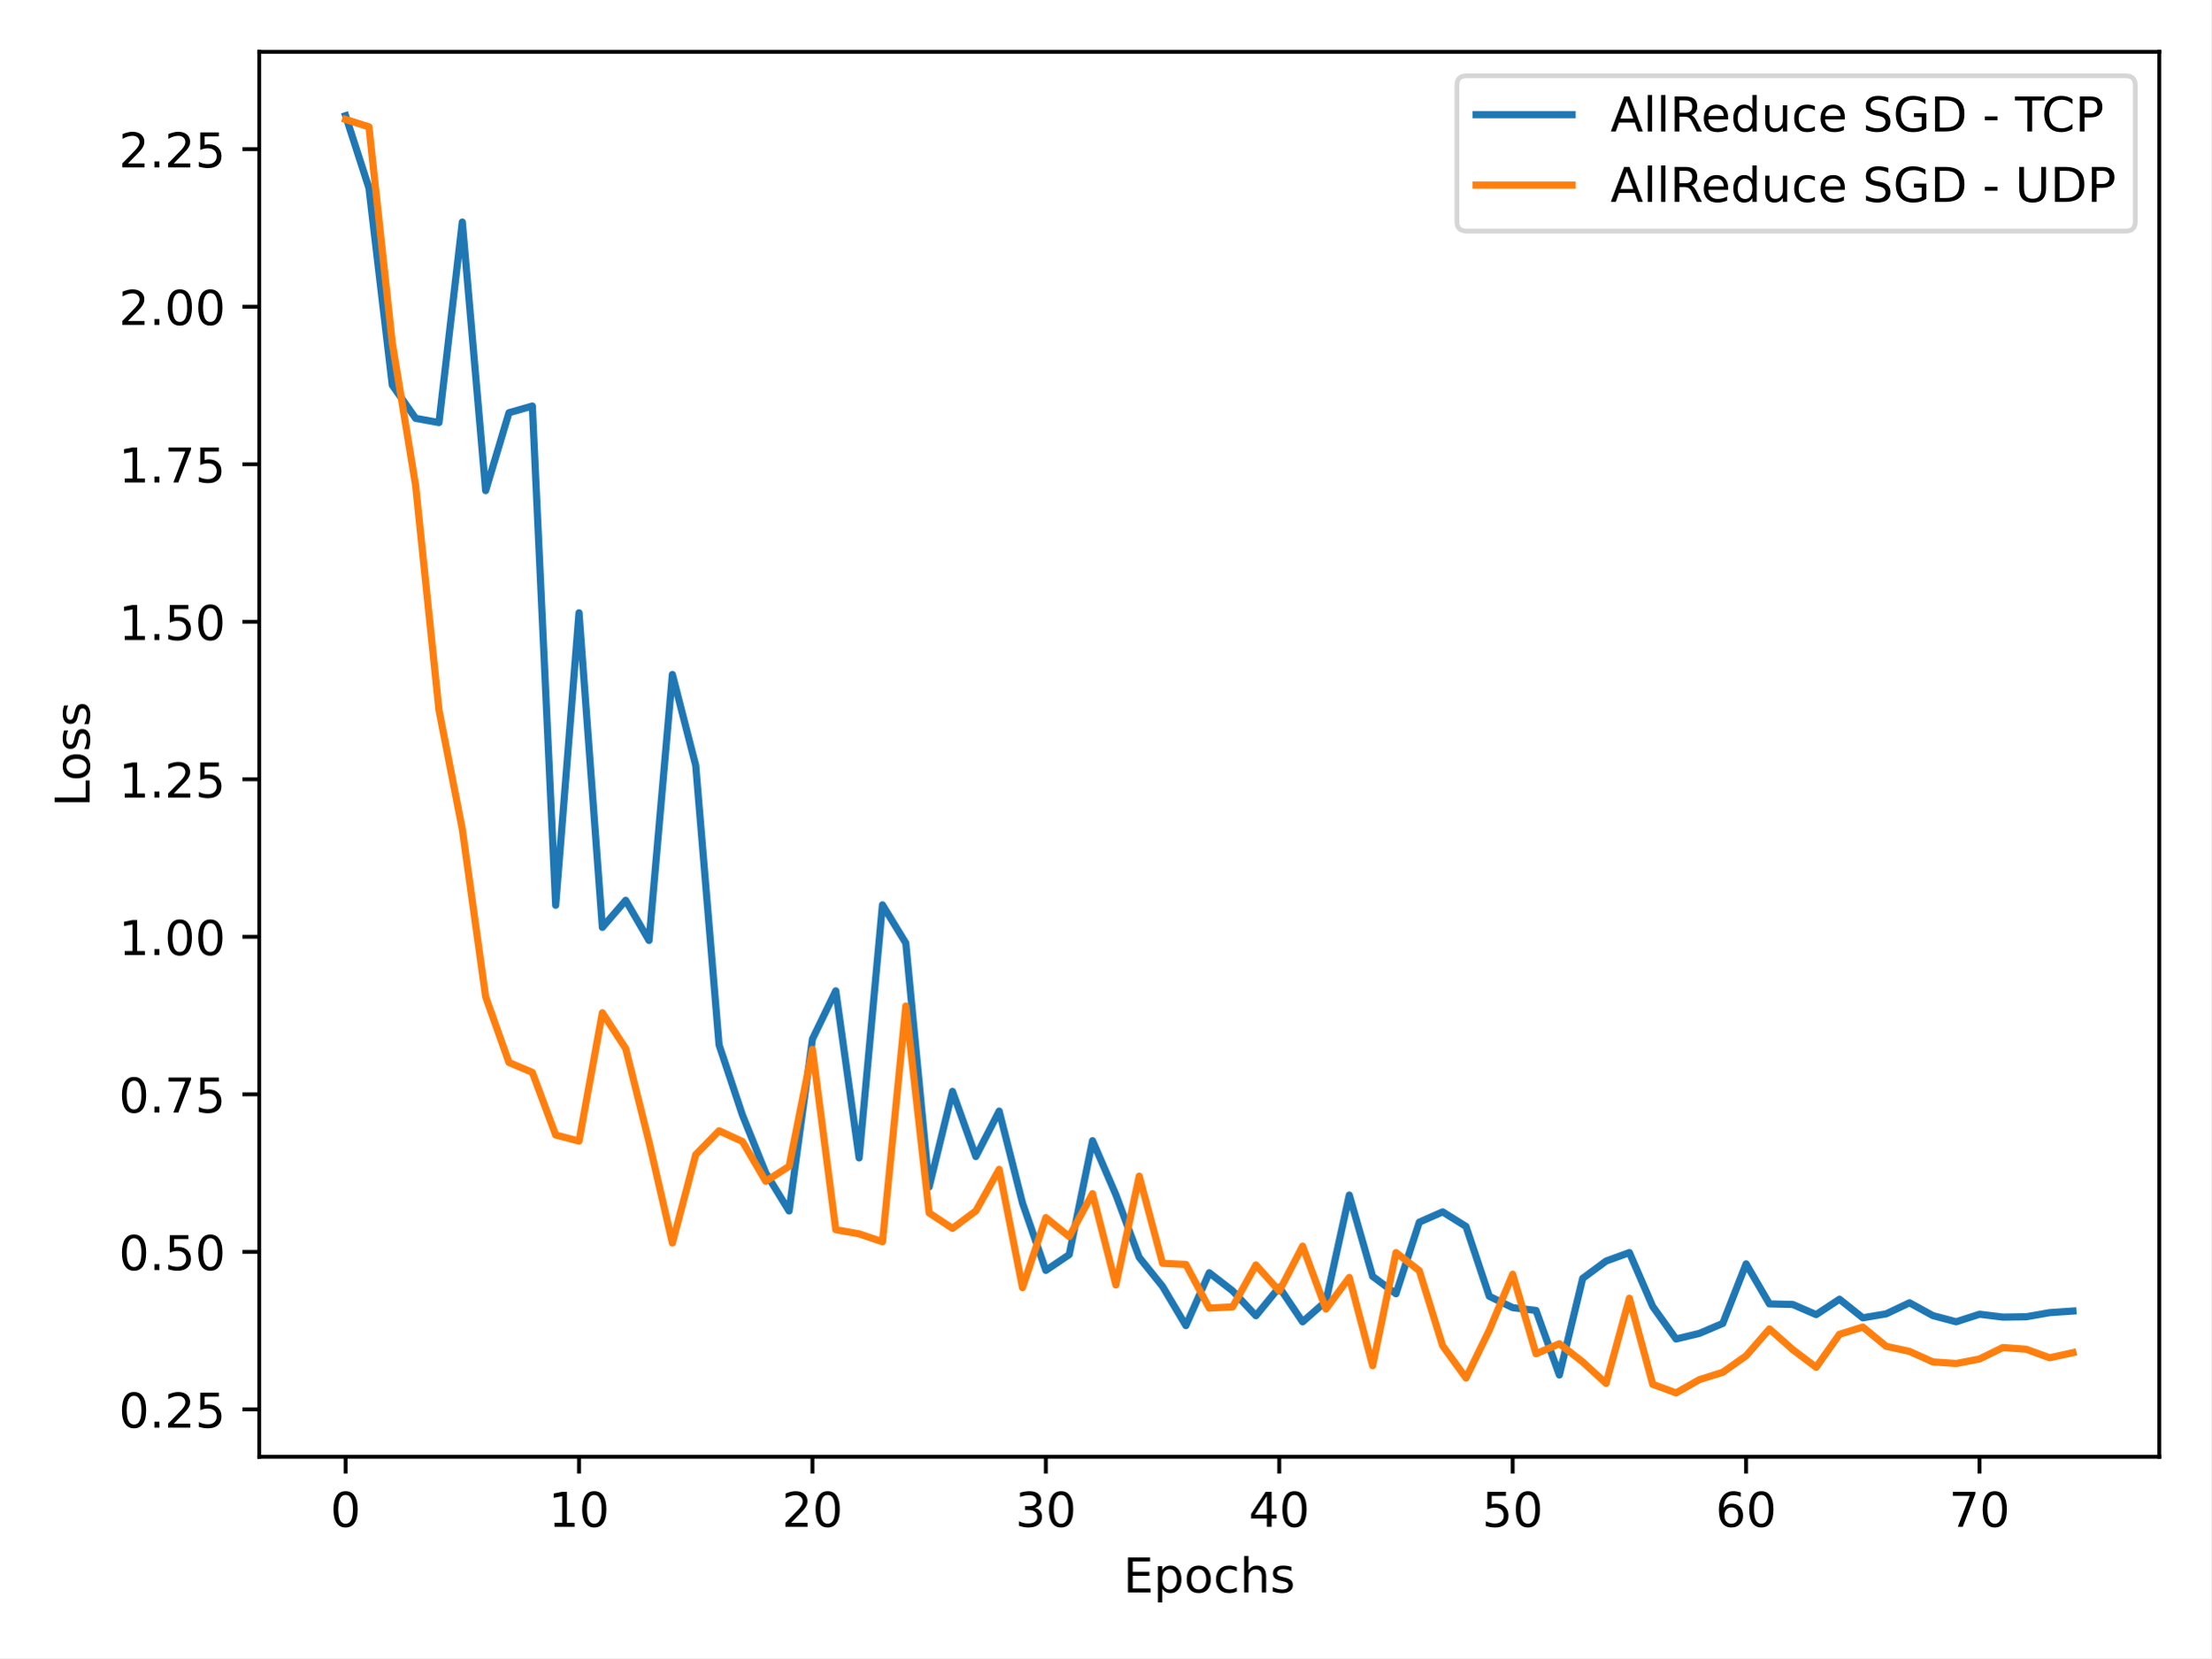
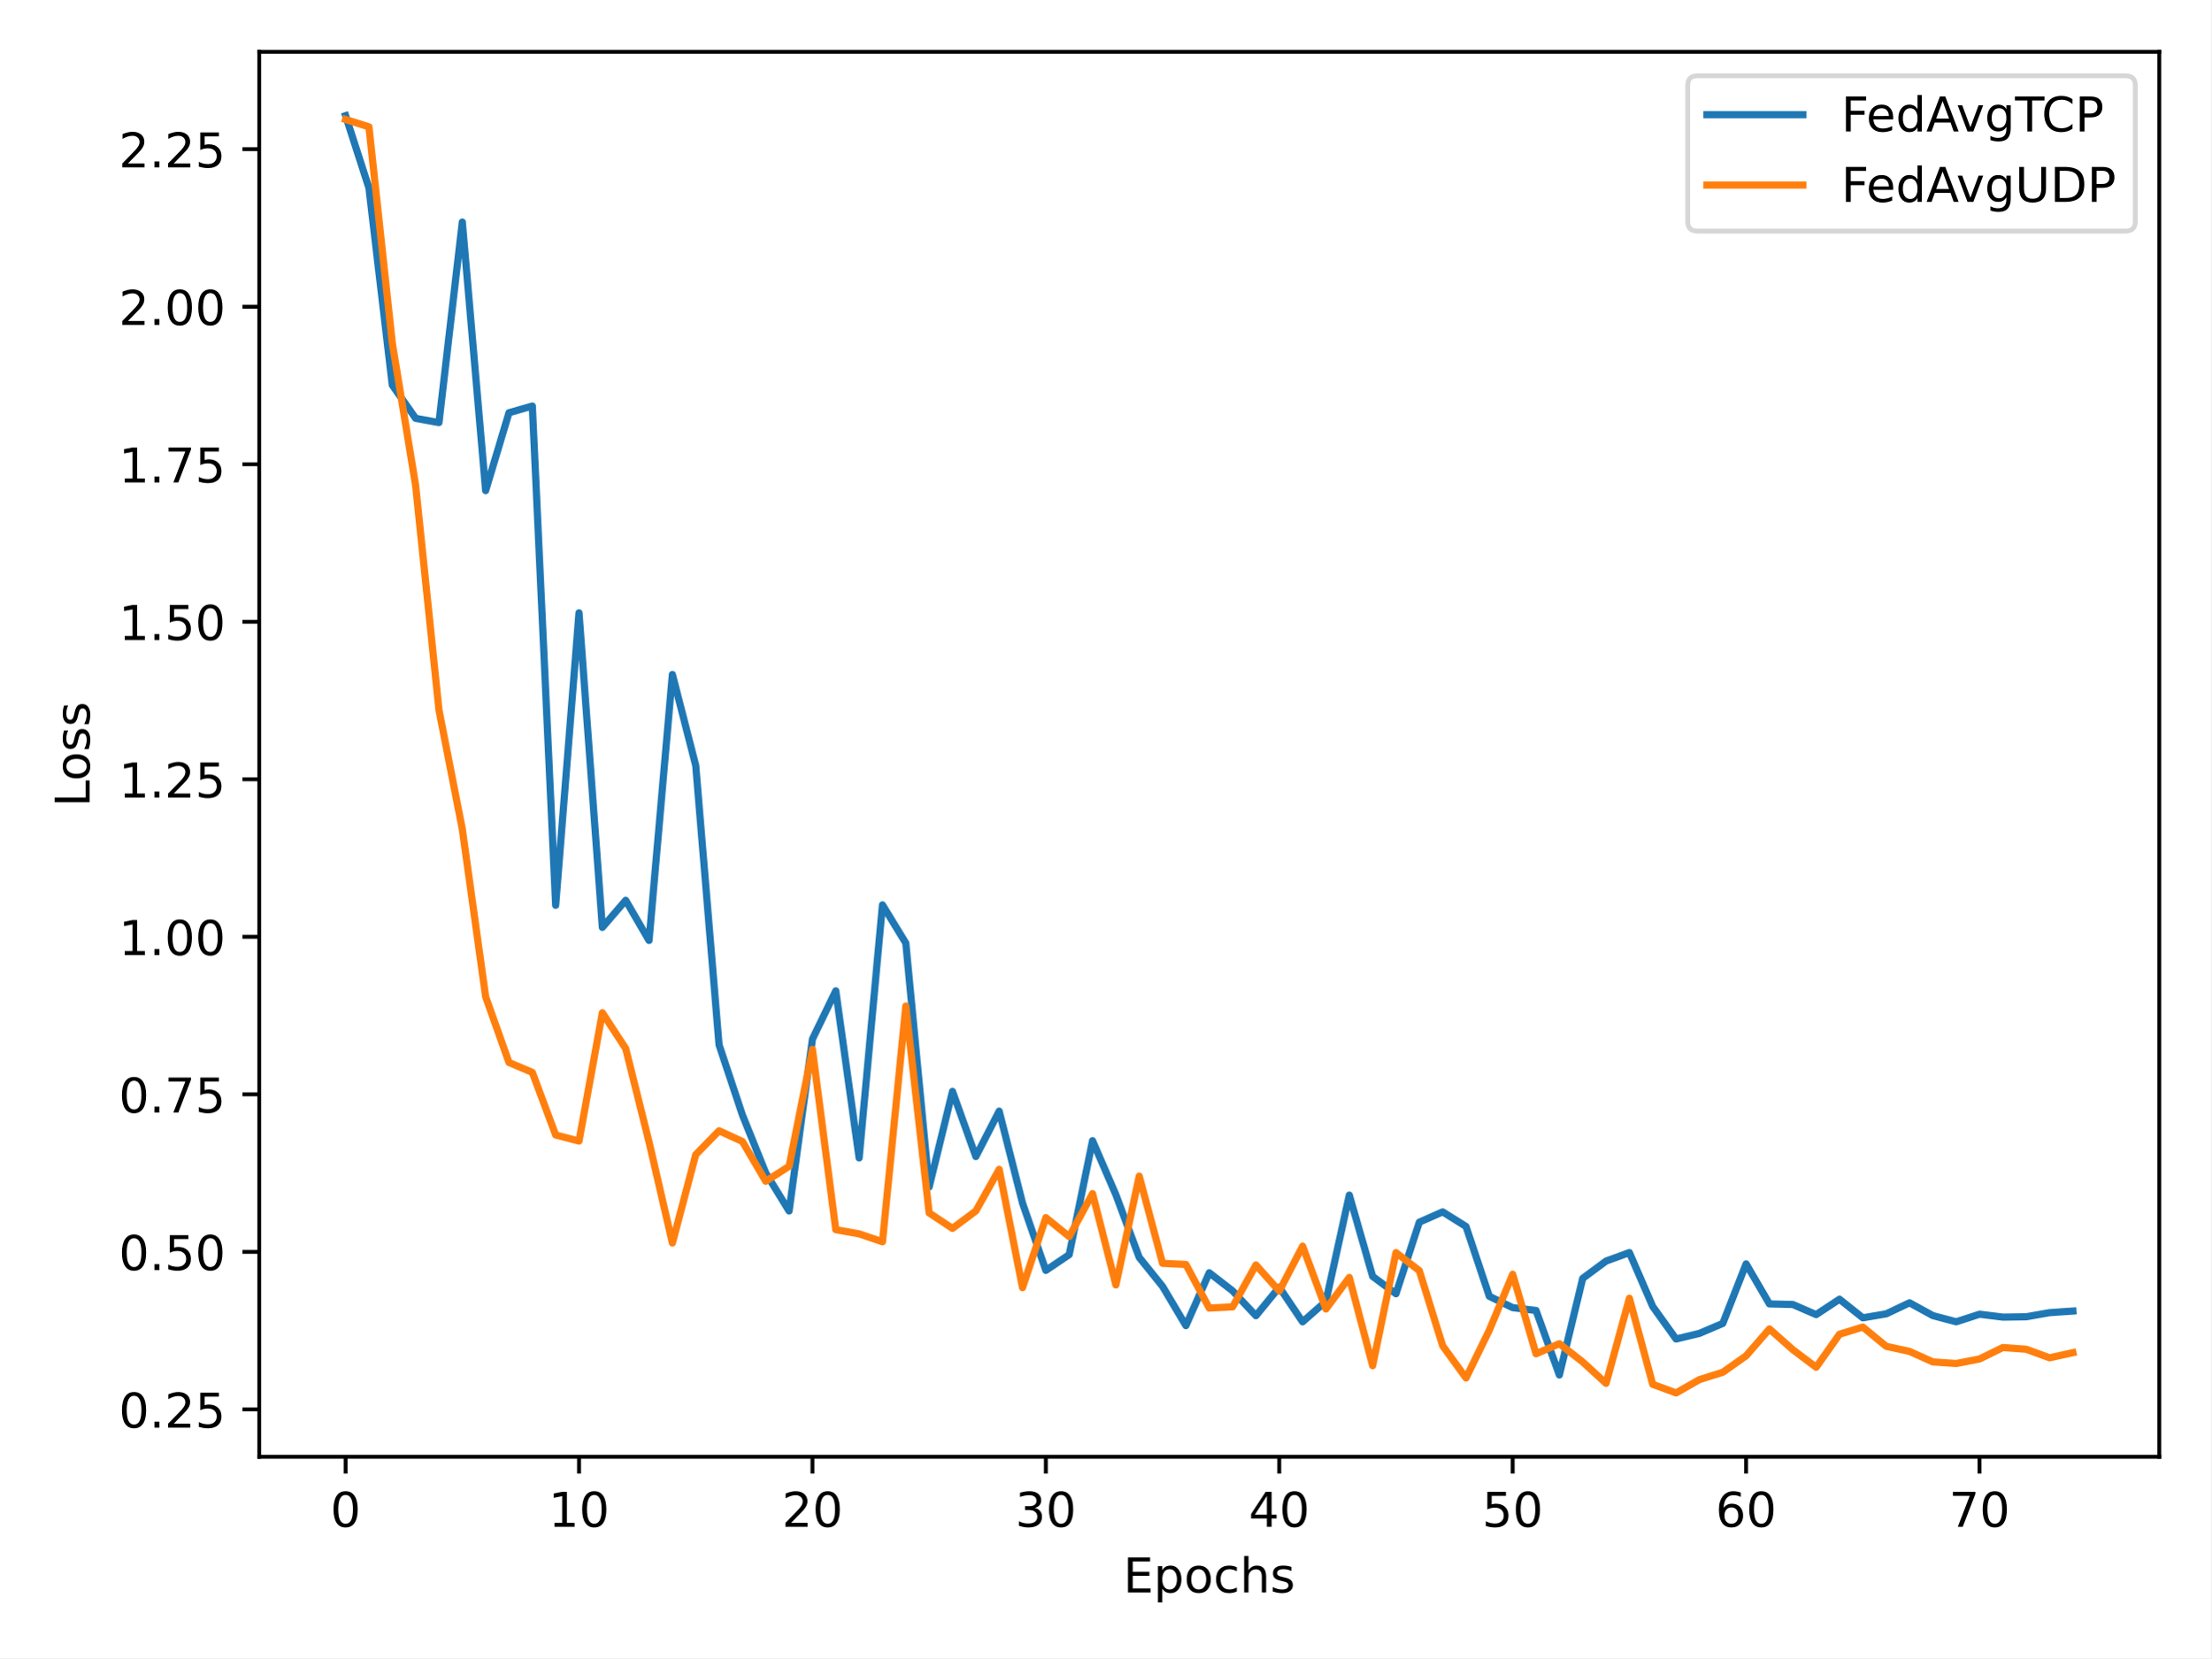
<svg xmlns="http://www.w3.org/2000/svg" xmlns:xlink="http://www.w3.org/1999/xlink" height="345.6pt" version="1.1" viewBox="0 0 460.8 345.6" width="460.8pt">
  <defs>
    <style type="text/css">*{stroke-linecap:butt;stroke-linejoin:round;}</style>
  </defs>
  <g id="figure_1">
    <g id="patch_1">
      <path d="M 0 345.6  L 460.8 345.6  L 460.8 0  L 0 0  z " style="fill:#ffffff;" />
    </g>
    <g id="axes_1">
      <g id="patch_2">
        <path d="M 54.02 303.64  L 450 303.64  L 450 10.8  L 54.02 10.8  z " style="fill:#ffffff;" />
      </g>
      <g id="matplotlib.axis_1">
        <g id="xtick_1">
          <g id="line2d_1">
            <defs>
-               <path d="M 0 0  L 0 3.5  " id="m28f97ea6c2" style="stroke:#000000;stroke-width:0.8;" />
-             </defs>
-             <g>
-               <use style="stroke:#000000;stroke-width:0.8;" x="72.019" xlink:href="#m28f97ea6c2" y="303.64" />
+               <path d="M 0 0  L 0 3.5  " id="m6c24eaf3fd" style="stroke:#000000;stroke-width:0.8;" />
+             </defs>
+             <g>
+               <use style="stroke:#000000;stroke-width:0.8;" x="72.019" xlink:href="#m6c24eaf3fd" y="303.64" />
            </g>
          </g>
          <g id="text_1">
            <g transform="translate(68.83784 318.2384)scale(0.1 -0.1)">
              <defs>
                <path d="M 31.781 66.406  Q 24.172 66.406 20.328 58.906  Q 16.5 51.422 16.5 36.375  Q 16.5 21.391 20.328 13.891  Q 24.172 6.391 31.781 6.391  Q 39.453 6.391 43.281 13.891  Q 47.125 21.391 47.125 36.375  Q 47.125 51.422 43.281 58.906  Q 39.453 66.406 31.781 66.406  z M 31.781 74.219  Q 44.047 74.219 50.516 64.516  Q 56.984 54.828 56.984 36.375  Q 56.984 17.969 50.516 8.266  Q 44.047 -1.422 31.781 -1.422  Q 19.531 -1.422 13.062 8.266  Q 6.594 17.969 6.594 36.375  Q 6.594 54.828 13.062 64.516  Q 19.531 74.219 31.781 74.219  z " id="DejaVuSans-48" />
              </defs>
              <use xlink:href="#DejaVuSans-48" />
            </g>
          </g>
        </g>
        <g id="xtick_2">
          <g id="line2d_2">
            <g>
-               <use style="stroke:#000000;stroke-width:0.8;" x="120.665" xlink:href="#m28f97ea6c2" y="303.64" />
+               <use style="stroke:#000000;stroke-width:0.8;" x="120.665" xlink:href="#m6c24eaf3fd" y="303.64" />
            </g>
          </g>
          <g id="text_2">
            <g transform="translate(114.3028 318.2384)scale(0.1 -0.1)">
              <defs>
                <path d="M 12.406 8.297  L 28.516 8.297  L 28.516 63.922  L 10.984 60.406  L 10.984 69.391  L 28.422 72.906  L 38.281 72.906  L 38.281 8.297  L 54.391 8.297  L 54.391 0  L 12.406 0  z " id="DejaVuSans-49" />
              </defs>
              <use xlink:href="#DejaVuSans-49" />
              <use x="63.623" xlink:href="#DejaVuSans-48" />
            </g>
          </g>
        </g>
        <g id="xtick_3">
          <g id="line2d_3">
            <g>
-               <use style="stroke:#000000;stroke-width:0.8;" x="169.311" xlink:href="#m28f97ea6c2" y="303.64" />
+               <use style="stroke:#000000;stroke-width:0.8;" x="169.311" xlink:href="#m6c24eaf3fd" y="303.64" />
            </g>
          </g>
          <g id="text_3">
            <g transform="translate(162.949 318.2384)scale(0.1 -0.1)">
              <defs>
                <path d="M 19.188 8.297  L 53.609 8.297  L 53.609 0  L 7.328 0  L 7.328 8.297  Q 12.938 14.109 22.625 23.891  Q 32.328 33.688 34.812 36.531  Q 39.547 41.844 41.422 45.531  Q 43.312 49.219 43.312 52.781  Q 43.312 58.594 39.234 62.25  Q 35.156 65.922 28.609 65.922  Q 23.969 65.922 18.812 64.312  Q 13.672 62.703 7.812 59.422  L 7.812 69.391  Q 13.766 71.781 18.938 73  Q 24.125 74.219 28.422 74.219  Q 39.75 74.219 46.484 68.547  Q 53.219 62.891 53.219 53.422  Q 53.219 48.922 51.531 44.891  Q 49.859 40.875 45.406 35.406  Q 44.188 33.984 37.641 27.219  Q 31.109 20.453 19.188 8.297  z " id="DejaVuSans-50" />
              </defs>
              <use xlink:href="#DejaVuSans-50" />
              <use x="63.623" xlink:href="#DejaVuSans-48" />
            </g>
          </g>
        </g>
        <g id="xtick_4">
          <g id="line2d_4">
            <g>
-               <use style="stroke:#000000;stroke-width:0.8;" x="217.958" xlink:href="#m28f97ea6c2" y="303.64" />
+               <use style="stroke:#000000;stroke-width:0.8;" x="217.958" xlink:href="#m6c24eaf3fd" y="303.64" />
            </g>
          </g>
          <g id="text_4">
            <g transform="translate(211.5952 318.2384)scale(0.1 -0.1)">
              <defs>
                <path d="M 40.578 39.312  Q 47.656 37.797 51.625 33  Q 55.609 28.219 55.609 21.188  Q 55.609 10.406 48.188 4.484  Q 40.766 -1.422 27.094 -1.422  Q 22.516 -1.422 17.656 -0.516  Q 12.797 0.391 7.625 2.203  L 7.625 11.719  Q 11.719 9.328 16.594 8.109  Q 21.484 6.891 26.812 6.891  Q 36.078 6.891 40.938 10.547  Q 45.797 14.203 45.797 21.188  Q 45.797 27.641 41.281 31.266  Q 36.766 34.906 28.719 34.906  L 20.219 34.906  L 20.219 43.016  L 29.109 43.016  Q 36.375 43.016 40.234 45.922  Q 44.094 48.828 44.094 54.297  Q 44.094 59.906 40.109 62.906  Q 36.141 65.922 28.719 65.922  Q 24.656 65.922 20.016 65.031  Q 15.375 64.156 9.812 62.312  L 9.812 71.094  Q 15.438 72.656 20.344 73.438  Q 25.25 74.219 29.594 74.219  Q 40.828 74.219 47.359 69.109  Q 53.906 64.016 53.906 55.328  Q 53.906 49.266 50.438 45.094  Q 46.969 40.922 40.578 39.312  z " id="DejaVuSans-51" />
              </defs>
              <use xlink:href="#DejaVuSans-51" />
              <use x="63.623" xlink:href="#DejaVuSans-48" />
            </g>
          </g>
        </g>
        <g id="xtick_5">
          <g id="line2d_5">
            <g>
-               <use style="stroke:#000000;stroke-width:0.8;" x="266.604" xlink:href="#m28f97ea6c2" y="303.64" />
+               <use style="stroke:#000000;stroke-width:0.8;" x="266.604" xlink:href="#m6c24eaf3fd" y="303.64" />
            </g>
          </g>
          <g id="text_5">
            <g transform="translate(260.2414 318.2384)scale(0.1 -0.1)">
              <defs>
                <path d="M 37.797 64.312  L 12.891 25.391  L 37.797 25.391  z M 35.203 72.906  L 47.609 72.906  L 47.609 25.391  L 58.016 25.391  L 58.016 17.188  L 47.609 17.188  L 47.609 0  L 37.797 0  L 37.797 17.188  L 4.891 17.188  L 4.891 26.703  z " id="DejaVuSans-52" />
              </defs>
              <use xlink:href="#DejaVuSans-52" />
              <use x="63.623" xlink:href="#DejaVuSans-48" />
            </g>
          </g>
        </g>
        <g id="xtick_6">
          <g id="line2d_6">
            <g>
-               <use style="stroke:#000000;stroke-width:0.8;" x="315.25" xlink:href="#m28f97ea6c2" y="303.64" />
+               <use style="stroke:#000000;stroke-width:0.8;" x="315.25" xlink:href="#m6c24eaf3fd" y="303.64" />
            </g>
          </g>
          <g id="text_6">
            <g transform="translate(308.8875 318.2384)scale(0.1 -0.1)">
              <defs>
                <path d="M 10.797 72.906  L 49.516 72.906  L 49.516 64.594  L 19.828 64.594  L 19.828 46.734  Q 21.969 47.469 24.109 47.828  Q 26.266 48.188 28.422 48.188  Q 40.625 48.188 47.75 41.5  Q 54.891 34.812 54.891 23.391  Q 54.891 11.625 47.562 5.094  Q 40.234 -1.422 26.906 -1.422  Q 22.312 -1.422 17.547 -0.641  Q 12.797 0.141 7.719 1.703  L 7.719 11.625  Q 12.109 9.234 16.797 8.062  Q 21.484 6.891 26.703 6.891  Q 35.156 6.891 40.078 11.328  Q 45.016 15.766 45.016 23.391  Q 45.016 31 40.078 35.438  Q 35.156 39.891 26.703 39.891  Q 22.75 39.891 18.812 39.016  Q 14.891 38.141 10.797 36.281  z " id="DejaVuSans-53" />
              </defs>
              <use xlink:href="#DejaVuSans-53" />
              <use x="63.623" xlink:href="#DejaVuSans-48" />
            </g>
          </g>
        </g>
        <g id="xtick_7">
          <g id="line2d_7">
            <g>
-               <use style="stroke:#000000;stroke-width:0.8;" x="363.896" xlink:href="#m28f97ea6c2" y="303.64" />
+               <use style="stroke:#000000;stroke-width:0.8;" x="363.896" xlink:href="#m6c24eaf3fd" y="303.64" />
            </g>
          </g>
          <g id="text_7">
            <g transform="translate(357.5337 318.2384)scale(0.1 -0.1)">
              <defs>
                <path d="M 33.016 40.375  Q 26.375 40.375 22.484 35.828  Q 18.609 31.297 18.609 23.391  Q 18.609 15.531 22.484 10.953  Q 26.375 6.391 33.016 6.391  Q 39.656 6.391 43.531 10.953  Q 47.406 15.531 47.406 23.391  Q 47.406 31.297 43.531 35.828  Q 39.656 40.375 33.016 40.375  z M 52.594 71.297  L 52.594 62.312  Q 48.875 64.062 45.094 64.984  Q 41.312 65.922 37.594 65.922  Q 27.828 65.922 22.672 59.328  Q 17.531 52.734 16.797 39.406  Q 19.672 43.656 24.016 45.922  Q 28.375 48.188 33.594 48.188  Q 44.578 48.188 50.953 41.516  Q 57.328 34.859 57.328 23.391  Q 57.328 12.156 50.688 5.359  Q 44.047 -1.422 33.016 -1.422  Q 20.359 -1.422 13.672 8.266  Q 6.984 17.969 6.984 36.375  Q 6.984 53.656 15.188 63.938  Q 23.391 74.219 37.203 74.219  Q 40.922 74.219 44.703 73.484  Q 48.484 72.75 52.594 71.297  z " id="DejaVuSans-54" />
              </defs>
              <use xlink:href="#DejaVuSans-54" />
              <use x="63.623" xlink:href="#DejaVuSans-48" />
            </g>
          </g>
        </g>
        <g id="xtick_8">
          <g id="line2d_8">
            <g>
-               <use style="stroke:#000000;stroke-width:0.8;" x="412.542" xlink:href="#m28f97ea6c2" y="303.64" />
+               <use style="stroke:#000000;stroke-width:0.8;" x="412.542" xlink:href="#m6c24eaf3fd" y="303.64" />
            </g>
          </g>
          <g id="text_8">
            <g transform="translate(406.1799 318.2384)scale(0.1 -0.1)">
              <defs>
                <path d="M 8.203 72.906  L 55.078 72.906  L 55.078 68.703  L 28.609 0  L 18.312 0  L 43.219 64.594  L 8.203 64.594  z " id="DejaVuSans-55" />
              </defs>
              <use xlink:href="#DejaVuSans-55" />
              <use x="63.623" xlink:href="#DejaVuSans-48" />
            </g>
          </g>
        </g>
        <g id="text_9">
          <g transform="translate(234.0944 331.9166)scale(0.1 -0.1)">
            <defs>
              <path d="M 9.812 72.906  L 55.906 72.906  L 55.906 64.594  L 19.672 64.594  L 19.672 43.016  L 54.391 43.016  L 54.391 34.719  L 19.672 34.719  L 19.672 8.297  L 56.781 8.297  L 56.781 0  L 9.812 0  z " id="DejaVuSans-69" />
              <path d="M 18.109 8.203  L 18.109 -20.797  L 9.078 -20.797  L 9.078 54.688  L 18.109 54.688  L 18.109 46.391  Q 20.953 51.266 25.266 53.625  Q 29.594 56 35.594 56  Q 45.562 56 51.781 48.094  Q 58.016 40.188 58.016 27.297  Q 58.016 14.406 51.781 6.484  Q 45.562 -1.422 35.594 -1.422  Q 29.594 -1.422 25.266 0.953  Q 20.953 3.328 18.109 8.203  z M 48.688 27.297  Q 48.688 37.203 44.609 42.844  Q 40.531 48.484 33.406 48.484  Q 26.266 48.484 22.188 42.844  Q 18.109 37.203 18.109 27.297  Q 18.109 17.391 22.188 11.75  Q 26.266 6.109 33.406 6.109  Q 40.531 6.109 44.609 11.75  Q 48.688 17.391 48.688 27.297  z " id="DejaVuSans-112" />
              <path d="M 30.609 48.391  Q 23.391 48.391 19.188 42.75  Q 14.984 37.109 14.984 27.297  Q 14.984 17.484 19.156 11.844  Q 23.344 6.203 30.609 6.203  Q 37.797 6.203 41.984 11.859  Q 46.188 17.531 46.188 27.297  Q 46.188 37.016 41.984 42.703  Q 37.797 48.391 30.609 48.391  z M 30.609 56  Q 42.328 56 49.016 48.375  Q 55.719 40.766 55.719 27.297  Q 55.719 13.875 49.016 6.219  Q 42.328 -1.422 30.609 -1.422  Q 18.844 -1.422 12.172 6.219  Q 5.516 13.875 5.516 27.297  Q 5.516 40.766 12.172 48.375  Q 18.844 56 30.609 56  z " id="DejaVuSans-111" />
              <path d="M 48.781 52.594  L 48.781 44.188  Q 44.969 46.297 41.141 47.344  Q 37.312 48.391 33.406 48.391  Q 24.656 48.391 19.812 42.844  Q 14.984 37.312 14.984 27.297  Q 14.984 17.281 19.812 11.734  Q 24.656 6.203 33.406 6.203  Q 37.312 6.203 41.141 7.25  Q 44.969 8.297 48.781 10.406  L 48.781 2.094  Q 45.016 0.344 40.984 -0.531  Q 36.969 -1.422 32.422 -1.422  Q 20.062 -1.422 12.781 6.344  Q 5.516 14.109 5.516 27.297  Q 5.516 40.672 12.859 48.328  Q 20.219 56 33.016 56  Q 37.156 56 41.109 55.141  Q 45.062 54.297 48.781 52.594  z " id="DejaVuSans-99" />
              <path d="M 54.891 33.016  L 54.891 0  L 45.906 0  L 45.906 32.719  Q 45.906 40.484 42.875 44.328  Q 39.844 48.188 33.797 48.188  Q 26.516 48.188 22.312 43.547  Q 18.109 38.922 18.109 30.906  L 18.109 0  L 9.078 0  L 9.078 75.984  L 18.109 75.984  L 18.109 46.188  Q 21.344 51.125 25.703 53.562  Q 30.078 56 35.797 56  Q 45.219 56 50.047 50.172  Q 54.891 44.344 54.891 33.016  z " id="DejaVuSans-104" />
              <path d="M 44.281 53.078  L 44.281 44.578  Q 40.484 46.531 36.375 47.5  Q 32.281 48.484 27.875 48.484  Q 21.188 48.484 17.844 46.438  Q 14.5 44.391 14.5 40.281  Q 14.5 37.156 16.891 35.375  Q 19.281 33.594 26.516 31.984  L 29.594 31.297  Q 39.156 29.25 43.188 25.516  Q 47.219 21.781 47.219 15.094  Q 47.219 7.469 41.188 3.016  Q 35.156 -1.422 24.609 -1.422  Q 20.219 -1.422 15.453 -0.562  Q 10.688 0.297 5.422 2  L 5.422 11.281  Q 10.406 8.688 15.234 7.391  Q 20.062 6.109 24.812 6.109  Q 31.156 6.109 34.562 8.281  Q 37.984 10.453 37.984 14.406  Q 37.984 18.062 35.516 20.016  Q 33.062 21.969 24.703 23.781  L 21.578 24.516  Q 13.234 26.266 9.516 29.906  Q 5.812 33.547 5.812 39.891  Q 5.812 47.609 11.281 51.797  Q 16.75 56 26.812 56  Q 31.781 56 36.172 55.266  Q 40.578 54.547 44.281 53.078  z " id="DejaVuSans-115" />
            </defs>
            <use xlink:href="#DejaVuSans-69" />
            <use x="63.184" xlink:href="#DejaVuSans-112" />
            <use x="126.66" xlink:href="#DejaVuSans-111" />
            <use x="187.842" xlink:href="#DejaVuSans-99" />
            <use x="242.822" xlink:href="#DejaVuSans-104" />
            <use x="306.201" xlink:href="#DejaVuSans-115" />
          </g>
        </g>
      </g>
      <g id="matplotlib.axis_2">
        <g id="ytick_1">
          <g id="line2d_9">
            <defs>
-               <path d="M 0 0  L -3.5 0  " id="m55f7978066" style="stroke:#000000;stroke-width:0.8;" />
-             </defs>
-             <g>
-               <use style="stroke:#000000;stroke-width:0.8;" x="54.02" xlink:href="#m55f7978066" y="293.768" />
+               <path d="M 0 0  L -3.5 0  " id="m7a333b4848" style="stroke:#000000;stroke-width:0.8;" />
+             </defs>
+             <g>
+               <use style="stroke:#000000;stroke-width:0.8;" x="54.02" xlink:href="#m7a333b4848" y="293.768" />
            </g>
          </g>
          <g id="text_10">
            <g transform="translate(24.75437 297.5673)scale(0.1 -0.1)">
              <defs>
                <path d="M 10.688 12.406  L 21 12.406  L 21 0  L 10.688 0  z " id="DejaVuSans-46" />
              </defs>
              <use xlink:href="#DejaVuSans-48" />
              <use x="63.623" xlink:href="#DejaVuSans-46" />
              <use x="95.41" xlink:href="#DejaVuSans-50" />
              <use x="159.033" xlink:href="#DejaVuSans-53" />
            </g>
          </g>
        </g>
        <g id="ytick_2">
          <g id="line2d_10">
            <g>
-               <use style="stroke:#000000;stroke-width:0.8;" x="54.02" xlink:href="#m55f7978066" y="260.933" />
+               <use style="stroke:#000000;stroke-width:0.8;" x="54.02" xlink:href="#m7a333b4848" y="260.933" />
            </g>
          </g>
          <g id="text_11">
            <g transform="translate(24.75437 264.7322)scale(0.1 -0.1)">
              <use xlink:href="#DejaVuSans-48" />
              <use x="63.623" xlink:href="#DejaVuSans-46" />
              <use x="95.41" xlink:href="#DejaVuSans-53" />
              <use x="159.033" xlink:href="#DejaVuSans-48" />
            </g>
          </g>
        </g>
        <g id="ytick_3">
          <g id="line2d_11">
            <g>
-               <use style="stroke:#000000;stroke-width:0.8;" x="54.02" xlink:href="#m55f7978066" y="228.098" />
+               <use style="stroke:#000000;stroke-width:0.8;" x="54.02" xlink:href="#m7a333b4848" y="228.098" />
            </g>
          </g>
          <g id="text_12">
            <g transform="translate(24.75437 231.8971)scale(0.1 -0.1)">
              <use xlink:href="#DejaVuSans-48" />
              <use x="63.623" xlink:href="#DejaVuSans-46" />
              <use x="95.41" xlink:href="#DejaVuSans-55" />
              <use x="159.033" xlink:href="#DejaVuSans-53" />
            </g>
          </g>
        </g>
        <g id="ytick_4">
          <g id="line2d_12">
            <g>
-               <use style="stroke:#000000;stroke-width:0.8;" x="54.02" xlink:href="#m55f7978066" y="195.263" />
+               <use style="stroke:#000000;stroke-width:0.8;" x="54.02" xlink:href="#m7a333b4848" y="195.263" />
            </g>
          </g>
          <g id="text_13">
            <g transform="translate(24.75437 199.062)scale(0.1 -0.1)">
              <use xlink:href="#DejaVuSans-49" />
              <use x="63.623" xlink:href="#DejaVuSans-46" />
              <use x="95.41" xlink:href="#DejaVuSans-48" />
              <use x="159.033" xlink:href="#DejaVuSans-48" />
            </g>
          </g>
        </g>
        <g id="ytick_5">
          <g id="line2d_13">
            <g>
-               <use style="stroke:#000000;stroke-width:0.8;" x="54.02" xlink:href="#m55f7978066" y="162.428" />
+               <use style="stroke:#000000;stroke-width:0.8;" x="54.02" xlink:href="#m7a333b4848" y="162.428" />
            </g>
          </g>
          <g id="text_14">
            <g transform="translate(24.75437 166.2269)scale(0.1 -0.1)">
              <use xlink:href="#DejaVuSans-49" />
              <use x="63.623" xlink:href="#DejaVuSans-46" />
              <use x="95.41" xlink:href="#DejaVuSans-50" />
              <use x="159.033" xlink:href="#DejaVuSans-53" />
            </g>
          </g>
        </g>
        <g id="ytick_6">
          <g id="line2d_14">
            <g>
-               <use style="stroke:#000000;stroke-width:0.8;" x="54.02" xlink:href="#m55f7978066" y="129.593" />
+               <use style="stroke:#000000;stroke-width:0.8;" x="54.02" xlink:href="#m7a333b4848" y="129.593" />
            </g>
          </g>
          <g id="text_15">
            <g transform="translate(24.75437 133.3918)scale(0.1 -0.1)">
              <use xlink:href="#DejaVuSans-49" />
              <use x="63.623" xlink:href="#DejaVuSans-46" />
              <use x="95.41" xlink:href="#DejaVuSans-53" />
              <use x="159.033" xlink:href="#DejaVuSans-48" />
            </g>
          </g>
        </g>
        <g id="ytick_7">
          <g id="line2d_15">
            <g>
-               <use style="stroke:#000000;stroke-width:0.8;" x="54.02" xlink:href="#m55f7978066" y="96.757" />
+               <use style="stroke:#000000;stroke-width:0.8;" x="54.02" xlink:href="#m7a333b4848" y="96.757" />
            </g>
          </g>
          <g id="text_16">
            <g transform="translate(24.75437 100.5567)scale(0.1 -0.1)">
              <use xlink:href="#DejaVuSans-49" />
              <use x="63.623" xlink:href="#DejaVuSans-46" />
              <use x="95.41" xlink:href="#DejaVuSans-55" />
              <use x="159.033" xlink:href="#DejaVuSans-53" />
            </g>
          </g>
        </g>
        <g id="ytick_8">
          <g id="line2d_16">
            <g>
-               <use style="stroke:#000000;stroke-width:0.8;" x="54.02" xlink:href="#m55f7978066" y="63.922" />
+               <use style="stroke:#000000;stroke-width:0.8;" x="54.02" xlink:href="#m7a333b4848" y="63.922" />
            </g>
          </g>
          <g id="text_17">
            <g transform="translate(24.75437 67.72158)scale(0.1 -0.1)">
              <use xlink:href="#DejaVuSans-50" />
              <use x="63.623" xlink:href="#DejaVuSans-46" />
              <use x="95.41" xlink:href="#DejaVuSans-48" />
              <use x="159.033" xlink:href="#DejaVuSans-48" />
            </g>
          </g>
        </g>
        <g id="ytick_9">
          <g id="line2d_17">
            <g>
-               <use style="stroke:#000000;stroke-width:0.8;" x="54.02" xlink:href="#m55f7978066" y="31.087" />
+               <use style="stroke:#000000;stroke-width:0.8;" x="54.02" xlink:href="#m7a333b4848" y="31.087" />
            </g>
          </g>
          <g id="text_18">
            <g transform="translate(24.75437 34.88648)scale(0.1 -0.1)">
              <use xlink:href="#DejaVuSans-50" />
              <use x="63.623" xlink:href="#DejaVuSans-46" />
              <use x="95.41" xlink:href="#DejaVuSans-50" />
              <use x="159.033" xlink:href="#DejaVuSans-53" />
            </g>
          </g>
        </g>
        <g id="text_19">
          <g transform="translate(18.67469 168.1872)rotate(-90)scale(0.1 -0.1)">
            <defs>
              <path d="M 9.812 72.906  L 19.672 72.906  L 19.672 8.297  L 55.172 8.297  L 55.172 0  L 9.812 0  z " id="DejaVuSans-76" />
            </defs>
            <use xlink:href="#DejaVuSans-76" />
            <use x="53.963" xlink:href="#DejaVuSans-111" />
            <use x="115.145" xlink:href="#DejaVuSans-115" />
            <use x="167.244" xlink:href="#DejaVuSans-115" />
          </g>
        </g>
      </g>
      <g id="line2d_18">
-         <path clip-path="url(#pc13a4da3c4)" d="M 72.019 24.111  L 76.884 39.181  L 81.748 80.267  L 86.613 87.187  L 91.478 88.075  L 96.342 46.283  L 101.207 102.253  L 106.071 86.023  L 110.936 84.629  L 115.801 188.687  L 120.665 127.728  L 125.53 193.296  L 130.395 187.656  L 135.259 196.019  L 140.124 140.582  L 144.988 159.546  L 149.853 217.786  L 154.718 232.395  L 159.582 244.486  L 164.447 252.408  L 169.311 216.571  L 174.176 206.525  L 179.041 241.348  L 183.905 188.603  L 188.77 196.573  L 193.635 247.4  L 198.499 227.486  L 203.364 241.059  L 208.228 231.592  L 213.093 250.763  L 217.958 264.792  L 222.822 261.512  L 227.687 237.761  L 232.552 249.023  L 237.416 262.082  L 242.281 268.124  L 247.145 276.302  L 252.01 265.286  L 256.875 269.053  L 261.739 274.241  L 266.604 268.296  L 271.468 275.518  L 276.333 271.226  L 281.198 249.095  L 286.062 266.039  L 290.927 269.662  L 295.792 254.741  L 300.656 252.597  L 305.521 255.635  L 310.385 270.199  L 315.25 272.561  L 320.115 273.141  L 324.979 286.591  L 329.844 266.452  L 334.709 262.85  L 339.573 261.076  L 344.438 272.318  L 349.302 279.093  L 354.167 277.918  L 359.032 275.847  L 363.896 263.433  L 368.761 271.779  L 373.625 271.896  L 378.49 274.009  L 383.355 270.801  L 388.219 274.676  L 393.084 273.85  L 397.949 271.546  L 402.813 274.215  L 407.678 275.506  L 412.542 273.927  L 417.407 274.531  L 422.272 274.459  L 427.136 273.601  L 432.001 273.266  " style="fill:none;stroke:#1f77b4;stroke-linecap:square;stroke-width:1.5;" />
+         <path clip-path="url(#p0929bec3d7)" d="M 72.019 24.111  L 76.884 39.181  L 81.748 80.267  L 86.613 87.187  L 91.478 88.075  L 96.342 46.283  L 101.207 102.253  L 106.071 86.023  L 110.936 84.629  L 115.801 188.687  L 120.665 127.728  L 125.53 193.296  L 130.395 187.656  L 135.259 196.019  L 140.124 140.582  L 144.988 159.546  L 149.853 217.786  L 154.718 232.395  L 159.582 244.486  L 164.447 252.408  L 169.311 216.571  L 174.176 206.525  L 179.041 241.348  L 183.905 188.603  L 188.77 196.573  L 193.635 247.4  L 198.499 227.486  L 203.364 241.059  L 208.228 231.592  L 213.093 250.763  L 217.958 264.792  L 222.822 261.512  L 227.687 237.761  L 232.552 249.023  L 237.416 262.082  L 242.281 268.124  L 247.145 276.302  L 252.01 265.286  L 256.875 269.053  L 261.739 274.241  L 266.604 268.296  L 271.468 275.518  L 276.333 271.226  L 281.198 249.095  L 286.062 266.039  L 290.927 269.662  L 295.792 254.741  L 300.656 252.597  L 305.521 255.635  L 310.385 270.199  L 315.25 272.561  L 320.115 273.141  L 324.979 286.591  L 329.844 266.452  L 334.709 262.85  L 339.573 261.076  L 344.438 272.318  L 349.302 279.093  L 354.167 277.918  L 359.032 275.847  L 363.896 263.433  L 368.761 271.779  L 373.625 271.896  L 378.49 274.009  L 383.355 270.801  L 388.219 274.676  L 393.084 273.85  L 397.949 271.546  L 402.813 274.215  L 407.678 275.506  L 412.542 273.927  L 417.407 274.531  L 422.272 274.459  L 427.136 273.601  L 432.001 273.266  " style="fill:none;stroke:#1f77b4;stroke-linecap:square;stroke-width:1.5;" />
      </g>
      <g id="line2d_19">
-         <path clip-path="url(#pc13a4da3c4)" d="M 72.019 24.904  L 76.884 26.434  L 81.748 71.508  L 86.613 101.191  L 91.478 147.999  L 96.342 172.83  L 101.207 207.758  L 106.071 221.456  L 110.936 223.519  L 115.801 236.572  L 120.665 237.836  L 125.53 211.091  L 130.395 218.549  L 135.259 238.025  L 140.124 259.082  L 144.988 240.669  L 149.853 235.69  L 154.718 237.921  L 159.582 246.216  L 164.447 243.098  L 169.311 218.728  L 174.176 256.308  L 179.041 257.175  L 183.905 258.823  L 188.77 209.689  L 193.635 252.814  L 198.499 256.037  L 203.364 252.404  L 208.228 243.732  L 213.093 268.386  L 217.958 253.797  L 222.822 257.746  L 227.687 248.789  L 232.552 267.825  L 237.416 245.148  L 242.281 263.319  L 247.145 263.556  L 252.01 272.645  L 256.875 272.395  L 261.739 263.655  L 266.604 269.097  L 271.468 259.742  L 276.333 272.845  L 281.198 266.263  L 286.062 284.653  L 290.927 261.084  L 295.792 264.845  L 300.656 280.506  L 305.521 287.213  L 310.385 277.237  L 315.25 265.604  L 320.115 282.173  L 324.979 280.072  L 329.844 283.876  L 334.709 288.337  L 339.573 270.603  L 344.438 288.543  L 349.302 290.329  L 354.167 287.559  L 359.032 286.028  L 363.896 282.592  L 368.761 276.994  L 373.625 281.313  L 378.49 284.981  L 383.355 278.1  L 388.219 276.605  L 393.084 280.611  L 397.949 281.678  L 402.813 283.867  L 407.678 284.2  L 412.542 283.256  L 417.407 280.868  L 422.272 281.23  L 427.136 283.005  L 432.001 281.942  " style="fill:none;stroke:#ff7f0e;stroke-linecap:square;stroke-width:1.5;" />
+         <path clip-path="url(#p0929bec3d7)" d="M 72.019 24.904  L 76.884 26.434  L 81.748 71.508  L 86.613 101.191  L 91.478 147.999  L 96.342 172.83  L 101.207 207.758  L 106.071 221.456  L 110.936 223.519  L 115.801 236.572  L 120.665 237.836  L 125.53 211.091  L 130.395 218.549  L 135.259 238.025  L 140.124 259.082  L 144.988 240.669  L 149.853 235.69  L 154.718 237.921  L 159.582 246.216  L 164.447 243.098  L 169.311 218.728  L 174.176 256.308  L 179.041 257.175  L 183.905 258.823  L 188.77 209.689  L 193.635 252.814  L 198.499 256.037  L 203.364 252.404  L 208.228 243.732  L 213.093 268.386  L 217.958 253.797  L 222.822 257.746  L 227.687 248.789  L 232.552 267.825  L 237.416 245.148  L 242.281 263.319  L 247.145 263.556  L 252.01 272.645  L 256.875 272.395  L 261.739 263.655  L 266.604 269.097  L 271.468 259.742  L 276.333 272.845  L 281.198 266.263  L 286.062 284.653  L 290.927 261.084  L 295.792 264.845  L 300.656 280.506  L 305.521 287.213  L 310.385 277.237  L 315.25 265.604  L 320.115 282.173  L 324.979 280.072  L 329.844 283.876  L 334.709 288.337  L 339.573 270.603  L 344.438 288.543  L 349.302 290.329  L 354.167 287.559  L 359.032 286.028  L 363.896 282.592  L 368.761 276.994  L 373.625 281.313  L 378.49 284.981  L 383.355 278.1  L 388.219 276.605  L 393.084 280.611  L 397.949 281.678  L 402.813 283.867  L 407.678 284.2  L 412.542 283.256  L 417.407 280.868  L 422.272 281.23  L 427.136 283.005  L 432.001 281.942  " style="fill:none;stroke:#ff7f0e;stroke-linecap:square;stroke-width:1.5;" />
      </g>
      <g id="patch_3">
        <path d="M 54.02 303.64  L 54.02 10.8  " style="fill:none;stroke:#000000;stroke-linecap:square;stroke-linejoin:miter;stroke-width:0.8;" />
      </g>
      <g id="patch_4">
        <path d="M 450 303.64  L 450 10.8  " style="fill:none;stroke:#000000;stroke-linecap:square;stroke-linejoin:miter;stroke-width:0.8;" />
      </g>
      <g id="patch_5">
        <path d="M 54.02 303.64  L 450 303.64  " style="fill:none;stroke:#000000;stroke-linecap:square;stroke-linejoin:miter;stroke-width:0.8;" />
      </g>
      <g id="patch_6">
        <path d="M 54.02 10.8  L 450 10.8  " style="fill:none;stroke:#000000;stroke-linecap:square;stroke-linejoin:miter;stroke-width:0.8;" />
      </g>
      <g id="legend_1">
        <g id="patch_7">
-           <path d="M 305.627 48.156  L 443 48.156  Q 445 48.156 445 46.156  L 445 17.8  Q 445 15.8 443 15.8  L 305.627 15.8  Q 303.627 15.8 303.627 17.8  L 303.627 46.156  Q 303.627 48.156 305.627 48.156  z " style="fill:#ffffff;opacity:0.8;stroke:#cccccc;stroke-linejoin:miter;" />
+           <path d="M 353.728 48.156  L 443 48.156  Q 445 48.156 445 46.156  L 445 17.8  Q 445 15.8 443 15.8  L 353.728 15.8  Q 351.728 15.8 351.728 17.8  L 351.728 46.156  Q 351.728 48.156 353.728 48.156  z " style="fill:#ffffff;opacity:0.8;stroke:#cccccc;stroke-linejoin:miter;" />
        </g>
        <g id="line2d_20">
-           <path d="M 307.627 23.898  L 327.627 23.898  " style="fill:none;stroke:#1f77b4;stroke-linecap:square;stroke-width:1.5;" />
+           <path d="M 355.728 23.898  L 375.728 23.898  " style="fill:none;stroke:#1f77b4;stroke-linecap:square;stroke-width:1.5;" />
        </g>
        <g id="line2d_21" />
        <g id="text_20">
-           <g transform="translate(335.6266 27.39844)scale(0.1 -0.1)">
-             <defs>
-               <path d="M 34.188 63.188  L 20.797 26.906  L 47.609 26.906  z M 28.609 72.906  L 39.797 72.906  L 67.578 0  L 57.328 0  L 50.688 18.703  L 17.828 18.703  L 11.188 0  L 0.781 0  z " id="DejaVuSans-65" />
-               <path d="M 9.422 75.984  L 18.406 75.984  L 18.406 0  L 9.422 0  z " id="DejaVuSans-108" />
-               <path d="M 44.391 34.188  Q 47.562 33.109 50.562 29.594  Q 53.562 26.078 56.594 19.922  L 66.609 0  L 56 0  L 46.688 18.703  Q 43.062 26.031 39.672 28.422  Q 36.281 30.812 30.422 30.812  L 19.672 30.812  L 19.672 0  L 9.812 0  L 9.812 72.906  L 32.078 72.906  Q 44.578 72.906 50.734 67.672  Q 56.891 62.453 56.891 51.906  Q 56.891 45.016 53.688 40.469  Q 50.484 35.938 44.391 34.188  z M 19.672 64.797  L 19.672 38.922  L 32.078 38.922  Q 39.203 38.922 42.844 42.219  Q 46.484 45.516 46.484 51.906  Q 46.484 58.297 42.844 61.547  Q 39.203 64.797 32.078 64.797  z " id="DejaVuSans-82" />
+           <g transform="translate(383.7281 27.39844)scale(0.1 -0.1)">
+             <defs>
+               <path d="M 9.812 72.906  L 51.703 72.906  L 51.703 64.594  L 19.672 64.594  L 19.672 43.109  L 48.578 43.109  L 48.578 34.812  L 19.672 34.812  L 19.672 0  L 9.812 0  z " id="DejaVuSans-70" />
              <path d="M 56.203 29.594  L 56.203 25.203  L 14.891 25.203  Q 15.484 15.922 20.484 11.062  Q 25.484 6.203 34.422 6.203  Q 39.594 6.203 44.453 7.469  Q 49.312 8.734 54.109 11.281  L 54.109 2.781  Q 49.266 0.734 44.188 -0.344  Q 39.109 -1.422 33.891 -1.422  Q 20.797 -1.422 13.156 6.188  Q 5.516 13.812 5.516 26.812  Q 5.516 40.234 12.766 48.109  Q 20.016 56 32.328 56  Q 43.359 56 49.781 48.891  Q 56.203 41.797 56.203 29.594  z M 47.219 32.234  Q 47.125 39.594 43.094 43.984  Q 39.062 48.391 32.422 48.391  Q 24.906 48.391 20.391 44.141  Q 15.875 39.891 15.188 32.172  z " id="DejaVuSans-101" />
              <path d="M 45.406 46.391  L 45.406 75.984  L 54.391 75.984  L 54.391 0  L 45.406 0  L 45.406 8.203  Q 42.578 3.328 38.25 0.953  Q 33.938 -1.422 27.875 -1.422  Q 17.969 -1.422 11.734 6.484  Q 5.516 14.406 5.516 27.297  Q 5.516 40.188 11.734 48.094  Q 17.969 56 27.875 56  Q 33.938 56 38.25 53.625  Q 42.578 51.266 45.406 46.391  z M 14.797 27.297  Q 14.797 17.391 18.875 11.75  Q 22.953 6.109 30.078 6.109  Q 37.203 6.109 41.297 11.75  Q 45.406 17.391 45.406 27.297  Q 45.406 37.203 41.297 42.844  Q 37.203 48.484 30.078 48.484  Q 22.953 48.484 18.875 42.844  Q 14.797 37.203 14.797 27.297  z " id="DejaVuSans-100" />
-               <path d="M 8.5 21.578  L 8.5 54.688  L 17.484 54.688  L 17.484 21.922  Q 17.484 14.156 20.5 10.266  Q 23.531 6.391 29.594 6.391  Q 36.859 6.391 41.078 11.031  Q 45.312 15.672 45.312 23.688  L 45.312 54.688  L 54.297 54.688  L 54.297 0  L 45.312 0  L 45.312 8.406  Q 42.047 3.422 37.719 1  Q 33.406 -1.422 27.688 -1.422  Q 18.266 -1.422 13.375 4.438  Q 8.5 10.297 8.5 21.578  z M 31.109 56  z " id="DejaVuSans-117" />
-               <path id="DejaVuSans-32" />
-               <path d="M 53.516 70.516  L 53.516 60.891  Q 47.906 63.578 42.922 64.891  Q 37.938 66.219 33.297 66.219  Q 25.25 66.219 20.875 63.094  Q 16.5 59.969 16.5 54.203  Q 16.5 49.359 19.406 46.891  Q 22.312 44.438 30.422 42.922  L 36.375 41.703  Q 47.406 39.594 52.656 34.297  Q 57.906 29 57.906 20.125  Q 57.906 9.516 50.797 4.047  Q 43.703 -1.422 29.984 -1.422  Q 24.812 -1.422 18.969 -0.25  Q 13.141 0.922 6.891 3.219  L 6.891 13.375  Q 12.891 10.016 18.656 8.297  Q 24.422 6.594 29.984 6.594  Q 38.422 6.594 43.016 9.906  Q 47.609 13.234 47.609 19.391  Q 47.609 24.75 44.312 27.781  Q 41.016 30.812 33.5 32.328  L 27.484 33.5  Q 16.453 35.688 11.516 40.375  Q 6.594 45.062 6.594 53.422  Q 6.594 63.094 13.406 68.656  Q 20.219 74.219 32.172 74.219  Q 37.312 74.219 42.625 73.281  Q 47.953 72.359 53.516 70.516  z " id="DejaVuSans-83" />
-               <path d="M 59.516 10.406  L 59.516 29.984  L 43.406 29.984  L 43.406 38.094  L 69.281 38.094  L 69.281 6.781  Q 63.578 2.734 56.688 0.656  Q 49.812 -1.422 42 -1.422  Q 24.906 -1.422 15.25 8.562  Q 5.609 18.562 5.609 36.375  Q 5.609 54.25 15.25 64.234  Q 24.906 74.219 42 74.219  Q 49.125 74.219 55.547 72.453  Q 61.969 70.703 67.391 67.281  L 67.391 56.781  Q 61.922 61.422 55.766 63.766  Q 49.609 66.109 42.828 66.109  Q 29.438 66.109 22.719 58.641  Q 16.016 51.172 16.016 36.375  Q 16.016 21.625 22.719 14.156  Q 29.438 6.688 42.828 6.688  Q 48.047 6.688 52.141 7.594  Q 56.25 8.5 59.516 10.406  z " id="DejaVuSans-71" />
-               <path d="M 19.672 64.797  L 19.672 8.109  L 31.594 8.109  Q 46.688 8.109 53.688 14.938  Q 60.688 21.781 60.688 36.531  Q 60.688 51.172 53.688 57.984  Q 46.688 64.797 31.594 64.797  z M 9.812 72.906  L 30.078 72.906  Q 51.266 72.906 61.172 64.094  Q 71.094 55.281 71.094 36.531  Q 71.094 17.672 61.125 8.828  Q 51.172 0 30.078 0  L 9.812 0  z " id="DejaVuSans-68" />
-               <path d="M 4.891 31.391  L 31.203 31.391  L 31.203 23.391  L 4.891 23.391  z " id="DejaVuSans-45" />
+               <path d="M 34.188 63.188  L 20.797 26.906  L 47.609 26.906  z M 28.609 72.906  L 39.797 72.906  L 67.578 0  L 57.328 0  L 50.688 18.703  L 17.828 18.703  L 11.188 0  L 0.781 0  z " id="DejaVuSans-65" />
+               <path d="M 2.984 54.688  L 12.5 54.688  L 29.594 8.797  L 46.688 54.688  L 56.203 54.688  L 35.688 0  L 23.484 0  z " id="DejaVuSans-118" />
+               <path d="M 45.406 27.984  Q 45.406 37.75 41.375 43.109  Q 37.359 48.484 30.078 48.484  Q 22.859 48.484 18.828 43.109  Q 14.797 37.75 14.797 27.984  Q 14.797 18.266 18.828 12.891  Q 22.859 7.516 30.078 7.516  Q 37.359 7.516 41.375 12.891  Q 45.406 18.266 45.406 27.984  z M 54.391 6.781  Q 54.391 -7.172 48.188 -13.984  Q 42 -20.797 29.203 -20.797  Q 24.469 -20.797 20.266 -20.094  Q 16.062 -19.391 12.109 -17.922  L 12.109 -9.188  Q 16.062 -11.328 19.922 -12.344  Q 23.781 -13.375 27.781 -13.375  Q 36.625 -13.375 41.016 -8.766  Q 45.406 -4.156 45.406 5.172  L 45.406 9.625  Q 42.625 4.781 38.281 2.391  Q 33.938 0 27.875 0  Q 17.828 0 11.672 7.656  Q 5.516 15.328 5.516 27.984  Q 5.516 40.672 11.672 48.328  Q 17.828 56 27.875 56  Q 33.938 56 38.281 53.609  Q 42.625 51.219 45.406 46.391  L 45.406 54.688  L 54.391 54.688  z " id="DejaVuSans-103" />
              <path d="M -0.297 72.906  L 61.375 72.906  L 61.375 64.594  L 35.5 64.594  L 35.5 0  L 25.594 0  L 25.594 64.594  L -0.297 64.594  z " id="DejaVuSans-84" />
              <path d="M 64.406 67.281  L 64.406 56.891  Q 59.422 61.531 53.781 63.812  Q 48.141 66.109 41.797 66.109  Q 29.297 66.109 22.656 58.469  Q 16.016 50.828 16.016 36.375  Q 16.016 21.969 22.656 14.328  Q 29.297 6.688 41.797 6.688  Q 48.141 6.688 53.781 8.984  Q 59.422 11.281 64.406 15.922  L 64.406 5.609  Q 59.234 2.094 53.438 0.328  Q 47.656 -1.422 41.219 -1.422  Q 24.656 -1.422 15.125 8.703  Q 5.609 18.844 5.609 36.375  Q 5.609 53.953 15.125 64.078  Q 24.656 74.219 41.219 74.219  Q 47.75 74.219 53.531 72.484  Q 59.328 70.75 64.406 67.281  z " id="DejaVuSans-67" />
              <path d="M 19.672 64.797  L 19.672 37.406  L 32.078 37.406  Q 38.969 37.406 42.719 40.969  Q 46.484 44.531 46.484 51.125  Q 46.484 57.672 42.719 61.234  Q 38.969 64.797 32.078 64.797  z M 9.812 72.906  L 32.078 72.906  Q 44.344 72.906 50.609 67.359  Q 56.891 61.812 56.891 51.125  Q 56.891 40.328 50.609 34.812  Q 44.344 29.297 32.078 29.297  L 19.672 29.297  L 19.672 0  L 9.812 0  z " id="DejaVuSans-80" />
            </defs>
-             <use xlink:href="#DejaVuSans-65" />
-             <use x="68.408" xlink:href="#DejaVuSans-108" />
-             <use x="96.191" xlink:href="#DejaVuSans-108" />
-             <use x="123.975" xlink:href="#DejaVuSans-82" />
-             <use x="188.957" xlink:href="#DejaVuSans-101" />
-             <use x="250.48" xlink:href="#DejaVuSans-100" />
-             <use x="313.957" xlink:href="#DejaVuSans-117" />
-             <use x="377.336" xlink:href="#DejaVuSans-99" />
-             <use x="432.316" xlink:href="#DejaVuSans-101" />
-             <use x="493.84" xlink:href="#DejaVuSans-32" />
-             <use x="525.627" xlink:href="#DejaVuSans-83" />
-             <use x="589.104" xlink:href="#DejaVuSans-71" />
-             <use x="666.594" xlink:href="#DejaVuSans-68" />
-             <use x="743.596" xlink:href="#DejaVuSans-32" />
-             <use x="775.383" xlink:href="#DejaVuSans-45" />
-             <use x="811.467" xlink:href="#DejaVuSans-32" />
-             <use x="843.254" xlink:href="#DejaVuSans-84" />
-             <use x="898.463" xlink:href="#DejaVuSans-67" />
-             <use x="968.287" xlink:href="#DejaVuSans-80" />
+             <use xlink:href="#DejaVuSans-70" />
+             <use x="52.02" xlink:href="#DejaVuSans-101" />
+             <use x="113.543" xlink:href="#DejaVuSans-100" />
+             <use x="177.02" xlink:href="#DejaVuSans-65" />
+             <use x="239.553" xlink:href="#DejaVuSans-118" />
+             <use x="298.732" xlink:href="#DejaVuSans-103" />
+             <use x="362.209" xlink:href="#DejaVuSans-84" />
+             <use x="417.418" xlink:href="#DejaVuSans-67" />
+             <use x="487.242" xlink:href="#DejaVuSans-80" />
          </g>
        </g>
        <g id="line2d_22">
-           <path d="M 307.627 38.577  L 327.627 38.577  " style="fill:none;stroke:#ff7f0e;stroke-linecap:square;stroke-width:1.5;" />
+           <path d="M 355.728 38.577  L 375.728 38.577  " style="fill:none;stroke:#ff7f0e;stroke-linecap:square;stroke-width:1.5;" />
        </g>
        <g id="line2d_23" />
        <g id="text_21">
-           <g transform="translate(335.6266 42.07656)scale(0.1 -0.1)">
+           <g transform="translate(383.7281 42.07656)scale(0.1 -0.1)">
            <defs>
              <path d="M 8.688 72.906  L 18.609 72.906  L 18.609 28.609  Q 18.609 16.891 22.844 11.734  Q 27.094 6.594 36.625 6.594  Q 46.094 6.594 50.344 11.734  Q 54.594 16.891 54.594 28.609  L 54.594 72.906  L 64.5 72.906  L 64.5 27.391  Q 64.5 13.141 57.438 5.859  Q 50.391 -1.422 36.625 -1.422  Q 22.797 -1.422 15.734 5.859  Q 8.688 13.141 8.688 27.391  z " id="DejaVuSans-85" />
-             </defs>
-             <use xlink:href="#DejaVuSans-65" />
-             <use x="68.408" xlink:href="#DejaVuSans-108" />
-             <use x="96.191" xlink:href="#DejaVuSans-108" />
-             <use x="123.975" xlink:href="#DejaVuSans-82" />
-             <use x="188.957" xlink:href="#DejaVuSans-101" />
-             <use x="250.48" xlink:href="#DejaVuSans-100" />
-             <use x="313.957" xlink:href="#DejaVuSans-117" />
-             <use x="377.336" xlink:href="#DejaVuSans-99" />
-             <use x="432.316" xlink:href="#DejaVuSans-101" />
-             <use x="493.84" xlink:href="#DejaVuSans-32" />
-             <use x="525.627" xlink:href="#DejaVuSans-83" />
-             <use x="589.104" xlink:href="#DejaVuSans-71" />
-             <use x="666.594" xlink:href="#DejaVuSans-68" />
-             <use x="743.596" xlink:href="#DejaVuSans-32" />
-             <use x="775.383" xlink:href="#DejaVuSans-45" />
-             <use x="811.467" xlink:href="#DejaVuSans-32" />
-             <use x="843.254" xlink:href="#DejaVuSans-85" />
-             <use x="916.447" xlink:href="#DejaVuSans-68" />
-             <use x="993.449" xlink:href="#DejaVuSans-80" />
+               <path d="M 19.672 64.797  L 19.672 8.109  L 31.594 8.109  Q 46.688 8.109 53.688 14.938  Q 60.688 21.781 60.688 36.531  Q 60.688 51.172 53.688 57.984  Q 46.688 64.797 31.594 64.797  z M 9.812 72.906  L 30.078 72.906  Q 51.266 72.906 61.172 64.094  Q 71.094 55.281 71.094 36.531  Q 71.094 17.672 61.125 8.828  Q 51.172 0 30.078 0  L 9.812 0  z " id="DejaVuSans-68" />
+             </defs>
+             <use xlink:href="#DejaVuSans-70" />
+             <use x="52.02" xlink:href="#DejaVuSans-101" />
+             <use x="113.543" xlink:href="#DejaVuSans-100" />
+             <use x="177.02" xlink:href="#DejaVuSans-65" />
+             <use x="239.553" xlink:href="#DejaVuSans-118" />
+             <use x="298.732" xlink:href="#DejaVuSans-103" />
+             <use x="362.209" xlink:href="#DejaVuSans-85" />
+             <use x="435.402" xlink:href="#DejaVuSans-68" />
+             <use x="512.404" xlink:href="#DejaVuSans-80" />
          </g>
        </g>
      </g>
    </g>
  </g>
  <defs>
-     <clipPath id="pc13a4da3c4">
+     <clipPath id="p0929bec3d7">
      <rect height="292.84" width="395.98" x="54.02" y="10.8" />
    </clipPath>
  </defs>
</svg>
